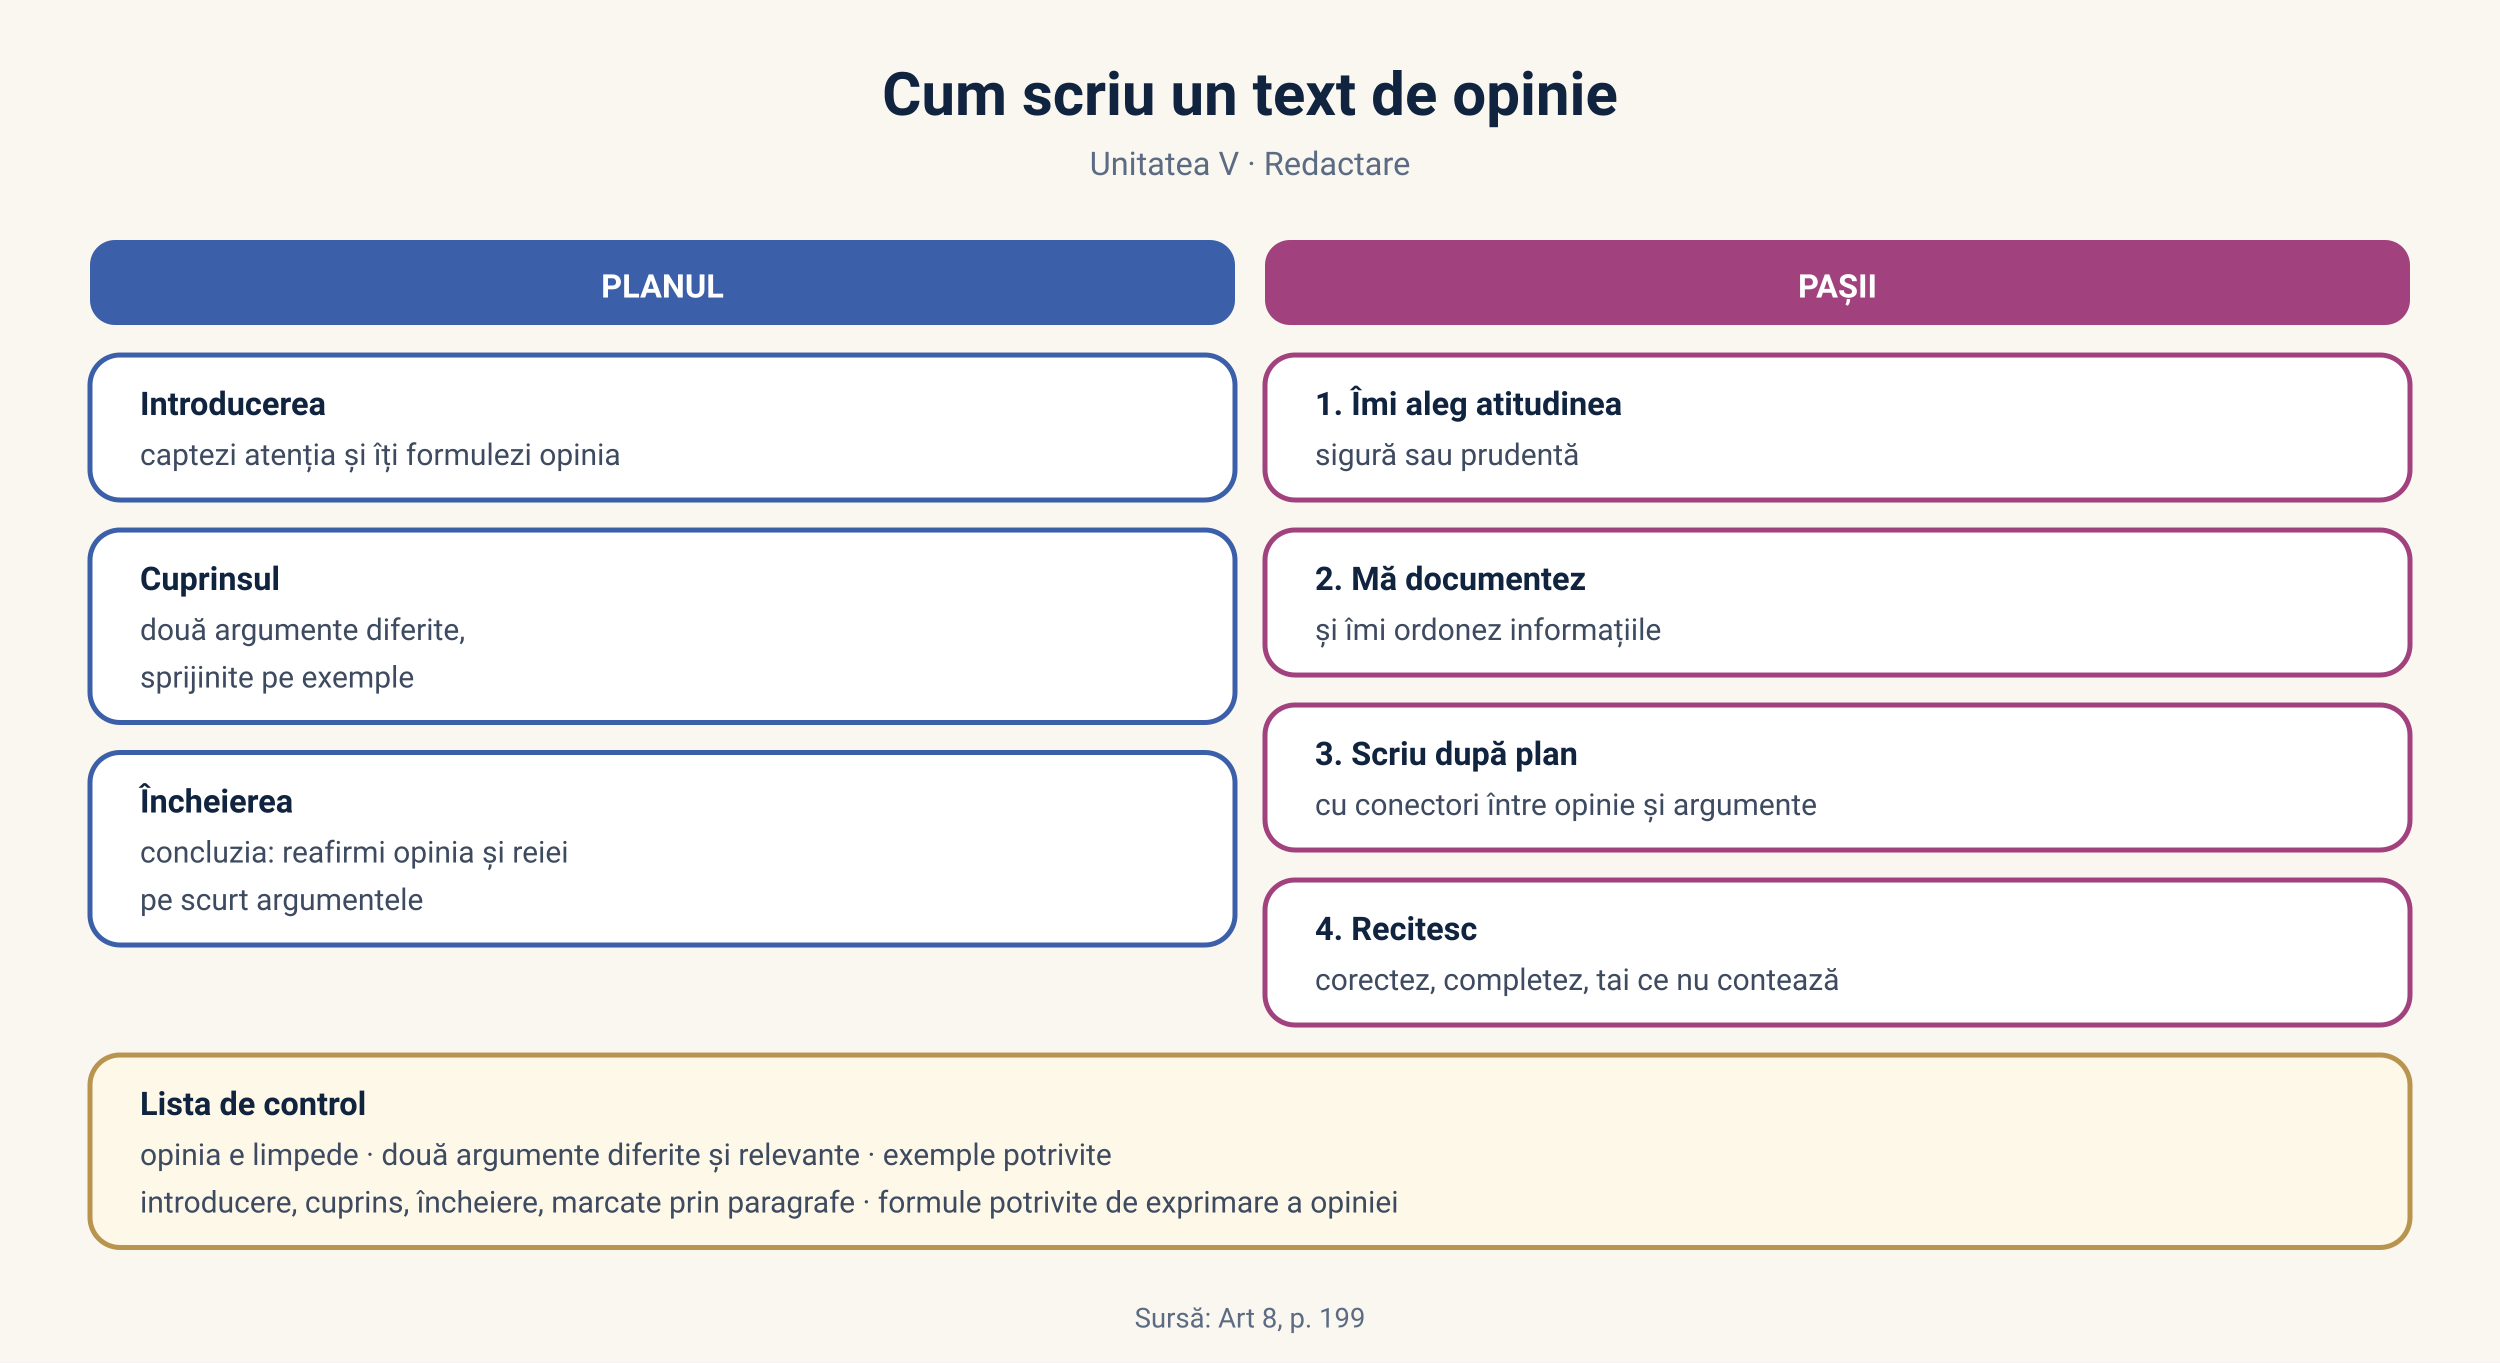
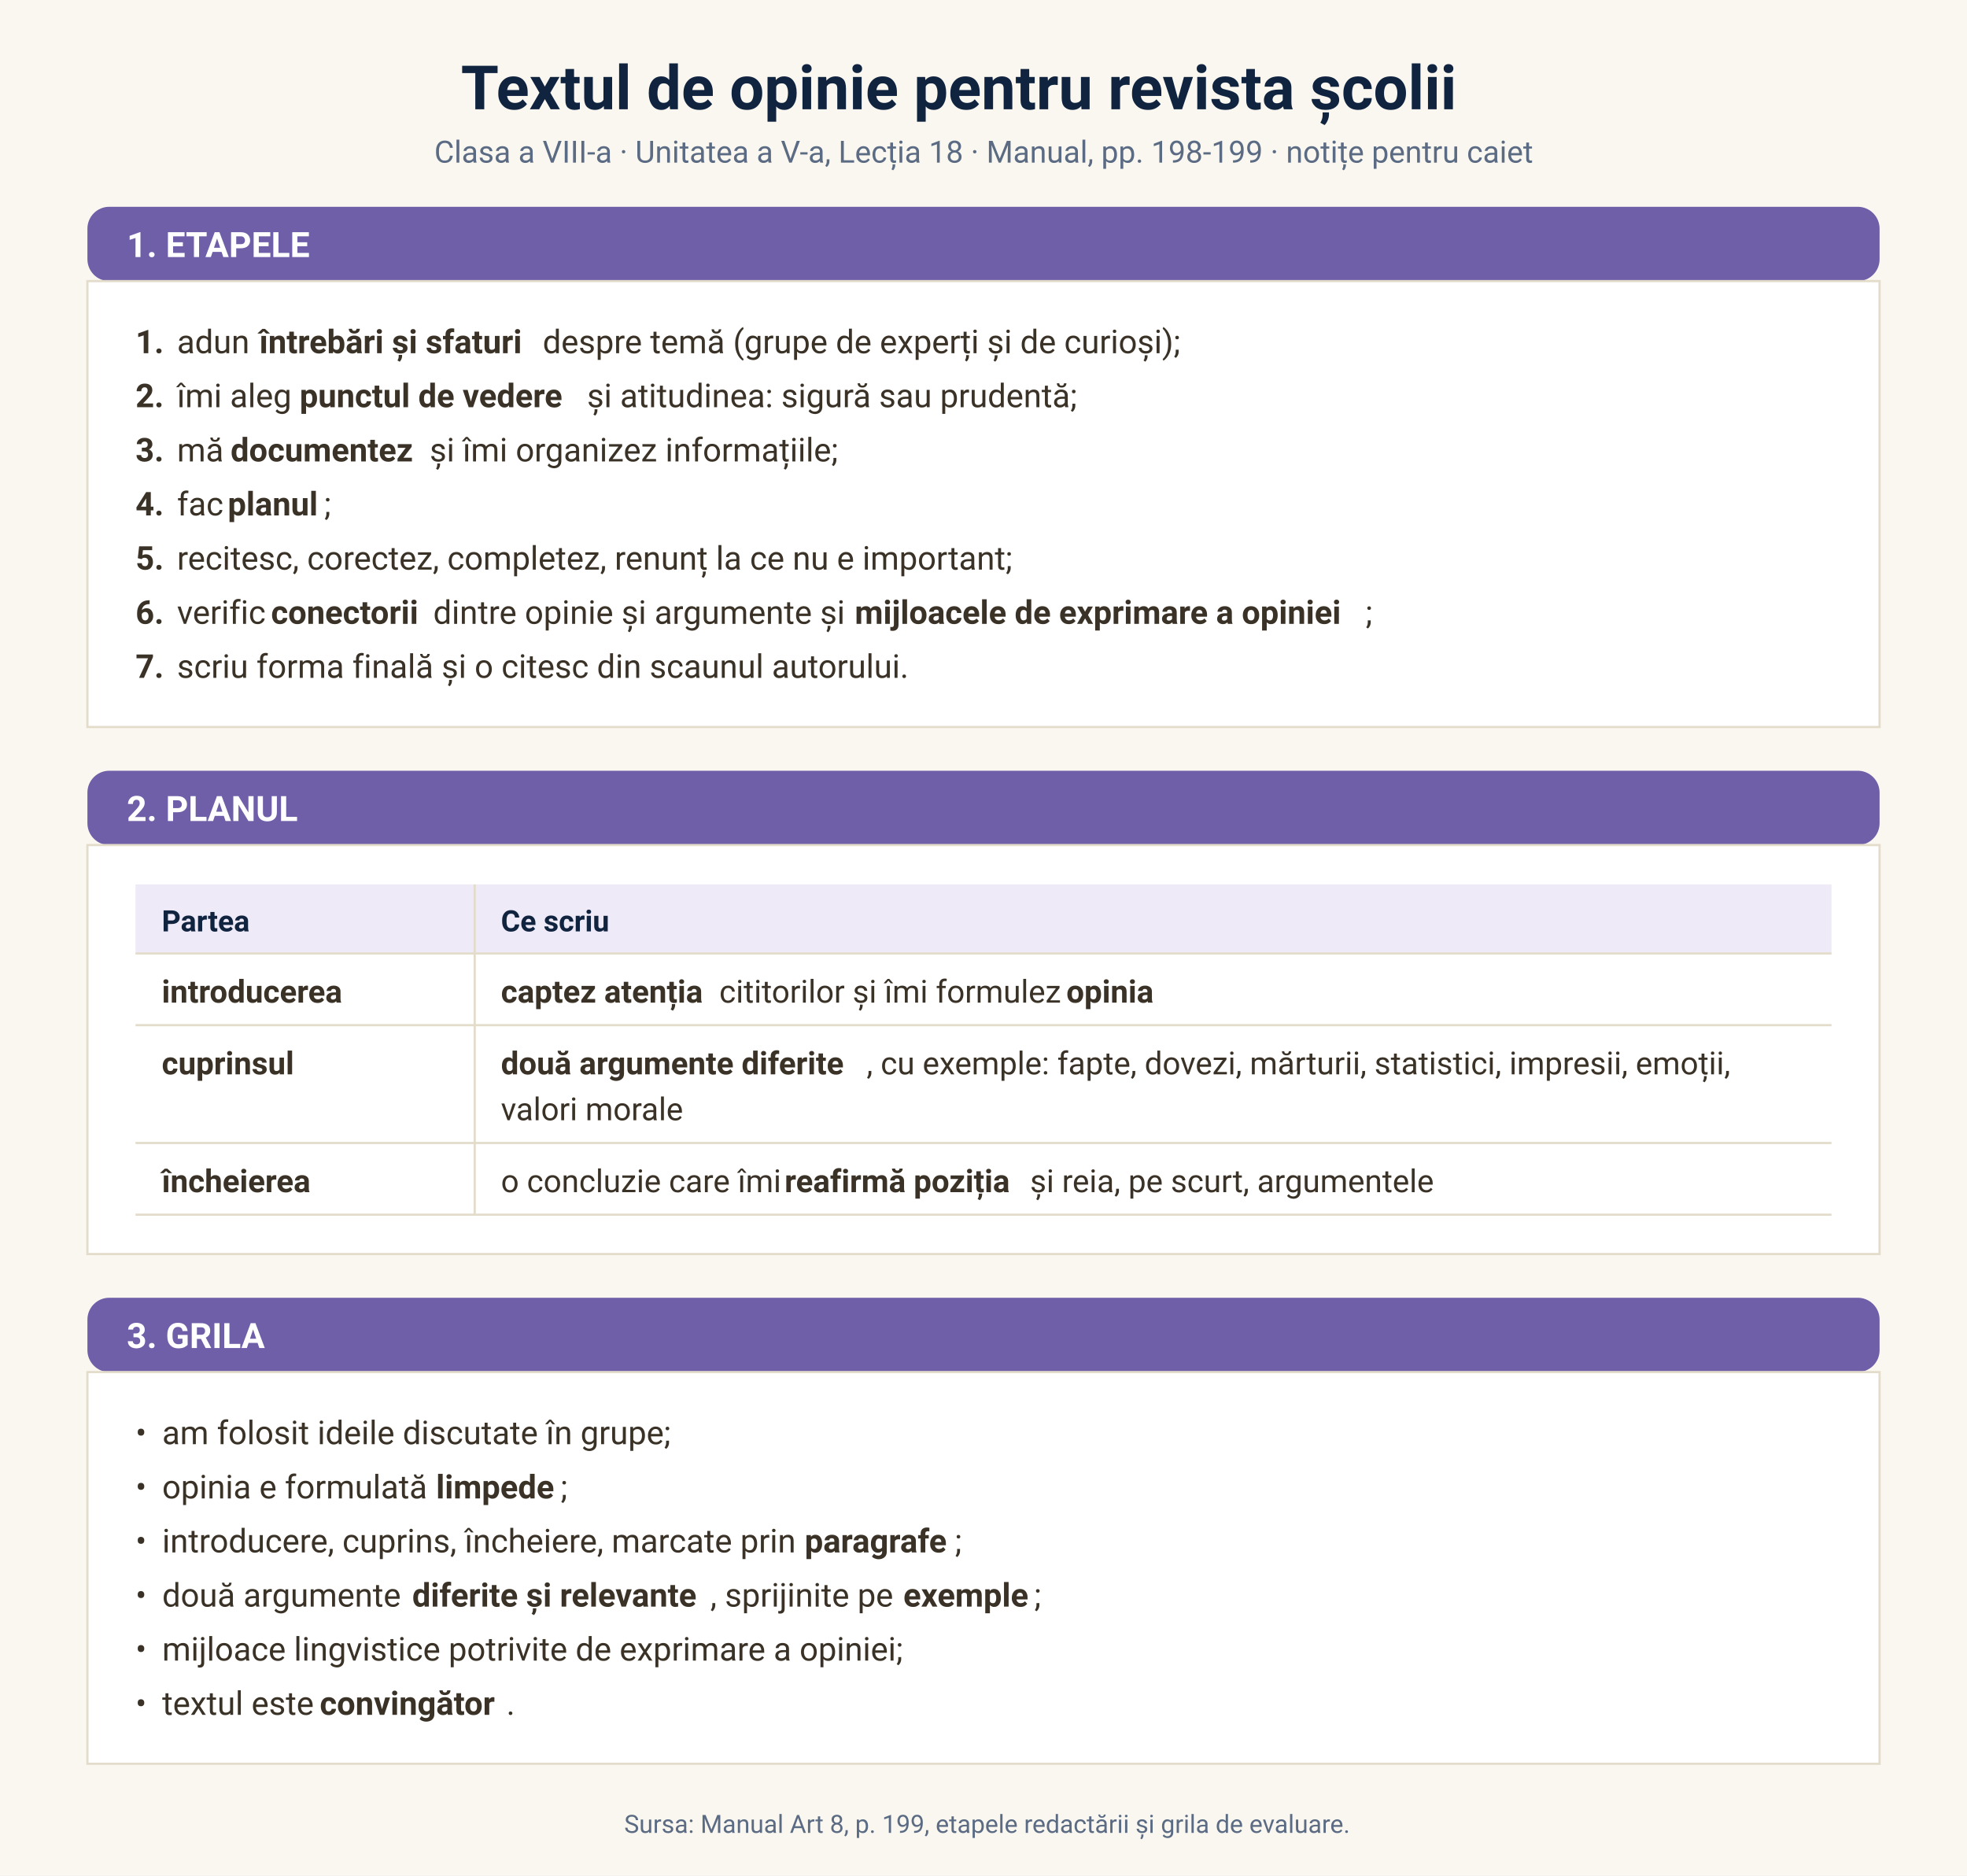
- <svg xmlns="http://www.w3.org/2000/svg" viewBox="0 0 1000 545" font-family="'Segoe UI', 'Plus Jakarta Sans', -apple-system, Roboto, sans-serif">
-   <rect width="1000" height="545" fill="#faf7f0" />
-   <text x="500" y="46" text-anchor="middle" font-size="24" font-weight="700" fill="#10233f">Cum scriu un text de opinie</text>
-   <text x="500" y="70" text-anchor="middle" font-size="13" fill="#5b6b83">Unitatea V · Redactare</text>
-   <rect x="36" y="96" width="458" height="34" rx="10" fill="#3b5fa8" />
-   <text x="265" y="119" text-anchor="middle" font-size="13" font-weight="700" fill="#ffffff">PLANUL</text>
-   <rect x="36" y="142" width="458" height="58" rx="12" fill="#ffffff" stroke="#3b5fa8" stroke-width="2" />
-   <text x="56" y="166" font-size="13" font-weight="700" fill="#10233f">Introducerea</text>
-   <text x="56" y="186" font-size="12" fill="#3d4a5f">captezi atenția și îți formulezi opinia</text>
-   <rect x="36" y="212" width="458" height="77" rx="12" fill="#ffffff" stroke="#3b5fa8" stroke-width="2" />
-   <text x="56" y="236" font-size="13" font-weight="700" fill="#10233f">Cuprinsul</text>
-   <text x="56" y="256" font-size="12" fill="#3d4a5f">două argumente diferite,</text>
-   <text x="56" y="275" font-size="12" fill="#3d4a5f">sprijinite pe exemple</text>
-   <rect x="36" y="301" width="458" height="77" rx="12" fill="#ffffff" stroke="#3b5fa8" stroke-width="2" />
-   <text x="56" y="325" font-size="13" font-weight="700" fill="#10233f">Încheierea</text>
-   <text x="56" y="345" font-size="12" fill="#3d4a5f">concluzia: reafirmi opinia și reiei</text>
-   <text x="56" y="364" font-size="12" fill="#3d4a5f">pe scurt argumentele</text>
-   <rect x="506" y="96" width="458" height="34" rx="10" fill="#a1417e" />
-   <text x="735" y="119" text-anchor="middle" font-size="13" font-weight="700" fill="#ffffff">PAȘII</text>
-   <rect x="506" y="142" width="458" height="58" rx="12" fill="#ffffff" stroke="#a1417e" stroke-width="2" />
-   <text x="526" y="166" font-size="13" font-weight="700" fill="#10233f">1. Îmi aleg atitudinea</text>
-   <text x="526" y="186" font-size="12" fill="#3d4a5f">sigură sau prudentă</text>
-   <rect x="506" y="212" width="458" height="58" rx="12" fill="#ffffff" stroke="#a1417e" stroke-width="2" />
-   <text x="526" y="236" font-size="13" font-weight="700" fill="#10233f">2. Mă documentez</text>
-   <text x="526" y="256" font-size="12" fill="#3d4a5f">și îmi ordonez informațiile</text>
-   <rect x="506" y="282" width="458" height="58" rx="12" fill="#ffffff" stroke="#a1417e" stroke-width="2" />
-   <text x="526" y="306" font-size="13" font-weight="700" fill="#10233f">3. Scriu după plan</text>
-   <text x="526" y="326" font-size="12" fill="#3d4a5f">cu conectori între opinie și argumente</text>
-   <rect x="506" y="352" width="458" height="58" rx="12" fill="#ffffff" stroke="#a1417e" stroke-width="2" />
-   <text x="526" y="376" font-size="13" font-weight="700" fill="#10233f">4. Recitesc</text>
-   <text x="526" y="396" font-size="12" fill="#3d4a5f">corectez, completez, tai ce nu contează</text>
-   <rect x="36" y="422" width="928" height="77" rx="12" fill="#fef8e9" stroke="#b8944f" stroke-width="2" />
-   <text x="56" y="446" font-size="13" font-weight="700" fill="#10233f">Lista de control</text>
-   <text x="56" y="466" font-size="12" fill="#3d4a5f">opinia e limpede · două argumente diferite și relevante · exemple potrivite</text>
-   <text x="56" y="485" font-size="12" fill="#3d4a5f">introducere, cuprins, încheiere, marcate prin paragrafe · formule potrivite de exprimare a opiniei</text>
-   <text x="500" y="531" text-anchor="middle" font-size="11" fill="#5b6b83">Sursă: Art 8, p. 199</text>
+ <svg xmlns="http://www.w3.org/2000/svg" viewBox="0 0 900 858" font-family="'Segoe UI', 'Plus Jakarta Sans', -apple-system, Roboto, sans-serif">
+   <rect width="900" height="858" fill="#faf7f0" />
+   <text x="210.9" y="50.0" font-size="28" fill="#10233f" font-weight="700" textLength="479.6" lengthAdjust="spacing">Textul de opinie pentru revista școlii</text>
+   <text x="198.7" y="74.4" font-size="14" fill="#5b6b83" textLength="502.6" lengthAdjust="spacing">Clasa a VIII-a · Unitatea a V-a, Lecția 18 · Manual, pp. 198-199 · notițe pentru caiet</text>
+   <rect x="40" y="94.6" width="820" height="34" rx="10" fill="#6f5ea8" />
+   <text x="58" y="117.6" font-size="16" font-weight="700" fill="#ffffff">1. ETAPELE</text>
+   <rect x="40" y="128.6" width="820" height="204.0" fill="#ffffff" stroke="#e3dccb" />
+   <text x="62.0" y="161.6" font-size="15" fill="#3a3226" font-weight="700">1.</text>
+   <text x="81.0" y="161.6" font-size="15" fill="#3a3226" textLength="33.6" lengthAdjust="spacing">adun</text>
+   <text x="118.6" y="161.6" font-size="15" fill="#3a3226" font-weight="700" textLength="125.7" lengthAdjust="spacing">întrebări și sfaturi</text>
+   <text x="248.3" y="161.6" font-size="15" fill="#3a3226" textLength="289.8" lengthAdjust="spacing">despre temă (grupe de experți și de curioși);</text>
+   <text x="62.0" y="186.3" font-size="15" fill="#3a3226" font-weight="700">2.</text>
+   <text x="81.0" y="186.3" font-size="15" fill="#3a3226" textLength="52.0" lengthAdjust="spacing">îmi aleg</text>
+   <text x="137.1" y="186.3" font-size="15" fill="#3a3226" font-weight="700" textLength="127.5" lengthAdjust="spacing">punctul de vedere</text>
+   <text x="268.6" y="186.3" font-size="15" fill="#3a3226" textLength="222.4" lengthAdjust="spacing">și atitudinea: sigură sau prudentă;</text>
+   <text x="62.0" y="211.1" font-size="15" fill="#3a3226" font-weight="700">3.</text>
+   <text x="81.0" y="211.1" font-size="15" fill="#3a3226" textLength="20.6" lengthAdjust="spacing">mă</text>
+   <text x="105.5" y="211.1" font-size="15" fill="#3a3226" font-weight="700" textLength="87.0" lengthAdjust="spacing">documentez</text>
+   <text x="196.6" y="211.1" font-size="15" fill="#3a3226" textLength="184.6" lengthAdjust="spacing">și îmi organizez informațiile;</text>
+   <text x="62.0" y="235.8" font-size="15" fill="#3a3226" font-weight="700">4.</text>
+   <text x="81.0" y="235.8" font-size="15" fill="#3a3226" textLength="19.2" lengthAdjust="spacing">fac</text>
+   <text x="104.2" y="235.8" font-size="15" fill="#3a3226" font-weight="700" textLength="44.1" lengthAdjust="spacing">planul</text>
+   <text x="148.3" y="235.8" font-size="15" fill="#3a3226" textLength="3.3" lengthAdjust="spacing">;</text>
+   <text x="62.0" y="260.6" font-size="15" fill="#3a3226" font-weight="700">5.</text>
+   <text x="81.0" y="260.6" font-size="15" fill="#3a3226" textLength="379.6" lengthAdjust="spacing">recitesc, corectez, completez, renunț la ce nu e important;</text>
+   <text x="62.0" y="285.4" font-size="15" fill="#3a3226" font-weight="700">6.</text>
+   <text x="81.0" y="285.4" font-size="15" fill="#3a3226" textLength="39.0" lengthAdjust="spacing">verific</text>
+   <text x="124.0" y="285.4" font-size="15" fill="#3a3226" font-weight="700" textLength="70.2" lengthAdjust="spacing">conectorii</text>
+   <text x="198.2" y="285.4" font-size="15" fill="#3a3226" textLength="188.8" lengthAdjust="spacing">dintre opinie și argumente și</text>
+   <text x="391.1" y="285.4" font-size="15" fill="#3a3226" font-weight="700" textLength="233.7" lengthAdjust="spacing">mijloacele de exprimare a opiniei</text>
+   <text x="624.8" y="285.4" font-size="15" fill="#3a3226" textLength="3.3" lengthAdjust="spacing">;</text>
+   <text x="62.0" y="310.1" font-size="15" fill="#3a3226" font-weight="700">7.</text>
+   <text x="81.0" y="310.1" font-size="15" fill="#3a3226" textLength="327.4" lengthAdjust="spacing">scriu forma finală și o citesc din scaunul autorului.</text>
+   <rect x="40" y="352.6" width="820" height="34" rx="10" fill="#6f5ea8" />
+   <text x="58" y="375.6" font-size="16" font-weight="700" fill="#ffffff">2. PLANUL</text>
+   <rect x="40" y="386.6" width="820" height="187.1" fill="#ffffff" stroke="#e3dccb" />
+   <rect x="62.0" y="404.6" width="776.0" height="31.6" fill="#efeaf8" />
+   <text x="74.0" y="426.1" font-size="13.5" fill="#10233f" font-weight="700" textLength="40.8" lengthAdjust="spacing">Partea</text>
+   <text x="229.2" y="426.1" font-size="13.5" fill="#10233f" font-weight="700" textLength="49.3" lengthAdjust="spacing">Ce scriu</text>
+   <line x1="62.0" y1="436.2" x2="838.0" y2="436.2" stroke="#e3dccb" />
+   <text x="74.0" y="458.7" font-size="14.5" fill="#3a3226" font-weight="700" textLength="87.3" lengthAdjust="spacing">introducerea</text>
+   <text x="229.2" y="458.7" font-size="14.5" fill="#3a3226" font-weight="700" textLength="96.0" lengthAdjust="spacing">captez atenția</text>
+   <text x="329.1" y="458.7" font-size="14.5" fill="#3a3226" textLength="154.9" lengthAdjust="spacing">cititorilor și îmi formulez</text>
+   <text x="487.9" y="458.7" font-size="14.5" fill="#3a3226" font-weight="700" textLength="42.6" lengthAdjust="spacing">opinia</text>
+   <line x1="62.0" y1="469.0" x2="838.0" y2="469.0" stroke="#e3dccb" />
+   <text x="74.0" y="491.5" font-size="14.5" fill="#3a3226" font-weight="700" textLength="62.8" lengthAdjust="spacing">cuprinsul</text>
+   <text x="229.2" y="491.5" font-size="14.5" fill="#3a3226" font-weight="700" textLength="167.3" lengthAdjust="spacing">două argumente diferite</text>
+   <text x="396.5" y="491.5" font-size="14.5" fill="#3a3226" textLength="392.4" lengthAdjust="spacing">, cu exemple: fapte, dovezi, mărturii, statistici, impresii, emoții,</text>
+   <text x="229.2" y="512.5" font-size="14.5" fill="#3a3226" textLength="83.4" lengthAdjust="spacing">valori morale</text>
+   <line x1="62.0" y1="522.9" x2="838.0" y2="522.9" stroke="#e3dccb" />
+   <text x="74.0" y="545.4" font-size="14.5" fill="#3a3226" font-weight="700" textLength="69.7" lengthAdjust="spacing">încheierea</text>
+   <text x="229.2" y="545.4" font-size="14.5" fill="#3a3226" textLength="125.9" lengthAdjust="spacing">o concluzie care îmi</text>
+   <text x="359.0" y="545.4" font-size="14.5" fill="#3a3226" font-weight="700" textLength="108.5" lengthAdjust="spacing">reafirmă poziția</text>
+   <text x="471.3" y="545.4" font-size="14.5" fill="#3a3226" textLength="183.3" lengthAdjust="spacing">și reia, pe scurt, argumentele</text>
+   <line x1="62.0" y1="555.7" x2="838.0" y2="555.7" stroke="#e3dccb" />
+   <line x1="217.2" y1="404.6" x2="217.2" y2="555.7" stroke="#e3dccb" />
+   <rect x="40" y="593.7" width="820" height="34" rx="10" fill="#6f5ea8" />
+   <text x="58" y="616.7" font-size="16" font-weight="700" fill="#ffffff">3. GRILA</text>
+   <rect x="40" y="627.7" width="820" height="179.2" fill="#ffffff" stroke="#e3dccb" />
+   <text x="62.0" y="660.7" font-size="15" fill="#3a3226">•</text>
+   <text x="74.2" y="660.7" font-size="15" fill="#3a3226" textLength="231.6" lengthAdjust="spacing">am folosit ideile discutate în grupe;</text>
+   <text x="62.0" y="685.5" font-size="15" fill="#3a3226">•</text>
+   <text x="74.2" y="685.5" font-size="15" fill="#3a3226" textLength="121.2" lengthAdjust="spacing">opinia e formulată</text>
+   <text x="199.5" y="685.5" font-size="15" fill="#3a3226" font-weight="700" textLength="57.0" lengthAdjust="spacing">limpede</text>
+   <text x="256.5" y="685.5" font-size="15" fill="#3a3226" textLength="3.3" lengthAdjust="spacing">;</text>
+   <text x="62.0" y="710.2" font-size="15" fill="#3a3226">•</text>
+   <text x="74.2" y="710.2" font-size="15" fill="#3a3226" textLength="289.9" lengthAdjust="spacing">introducere, cuprins, încheiere, marcate prin</text>
+   <text x="368.2" y="710.2" font-size="15" fill="#3a3226" font-weight="700" textLength="68.7" lengthAdjust="spacing">paragrafe</text>
+   <text x="436.9" y="710.2" font-size="15" fill="#3a3226" textLength="3.3" lengthAdjust="spacing">;</text>
+   <text x="62.0" y="735.0" font-size="15" fill="#3a3226">•</text>
+   <text x="74.2" y="735.0" font-size="15" fill="#3a3226" textLength="110.4" lengthAdjust="spacing">două argumente</text>
+   <text x="188.6" y="735.0" font-size="15" fill="#3a3226" font-weight="700" textLength="136.3" lengthAdjust="spacing">diferite și relevante</text>
+   <text x="325.0" y="735.0" font-size="15" fill="#3a3226" textLength="84.3" lengthAdjust="spacing">, sprijinite pe</text>
+   <text x="413.3" y="735.0" font-size="15" fill="#3a3226" font-weight="700" textLength="59.8" lengthAdjust="spacing">exemple</text>
+   <text x="473.2" y="735.0" font-size="15" fill="#3a3226" textLength="3.3" lengthAdjust="spacing">;</text>
+   <text x="62.0" y="759.7" font-size="15" fill="#3a3226">•</text>
+   <text x="74.2" y="759.7" font-size="15" fill="#3a3226" textLength="338.1" lengthAdjust="spacing">mijloace lingvistice potrivite de exprimare a opiniei;</text>
+   <text x="62.0" y="784.5" font-size="15" fill="#3a3226">•</text>
+   <text x="74.2" y="784.5" font-size="15" fill="#3a3226" textLength="68.1" lengthAdjust="spacing">textul este</text>
+   <text x="146.3" y="784.5" font-size="15" fill="#3a3226" font-weight="700" textLength="85.3" lengthAdjust="spacing">convingător</text>
+   <text x="231.7" y="784.5" font-size="15" fill="#3a3226" textLength="3.3" lengthAdjust="spacing">.</text>
+   <text x="285.6" y="838.5" font-size="11.5" fill="#5b6b83" textLength="328.8" lengthAdjust="spacing">Sursa: Manual Art 8, p. 199, etapele redactării și grila de evaluare.</text>
</svg>
